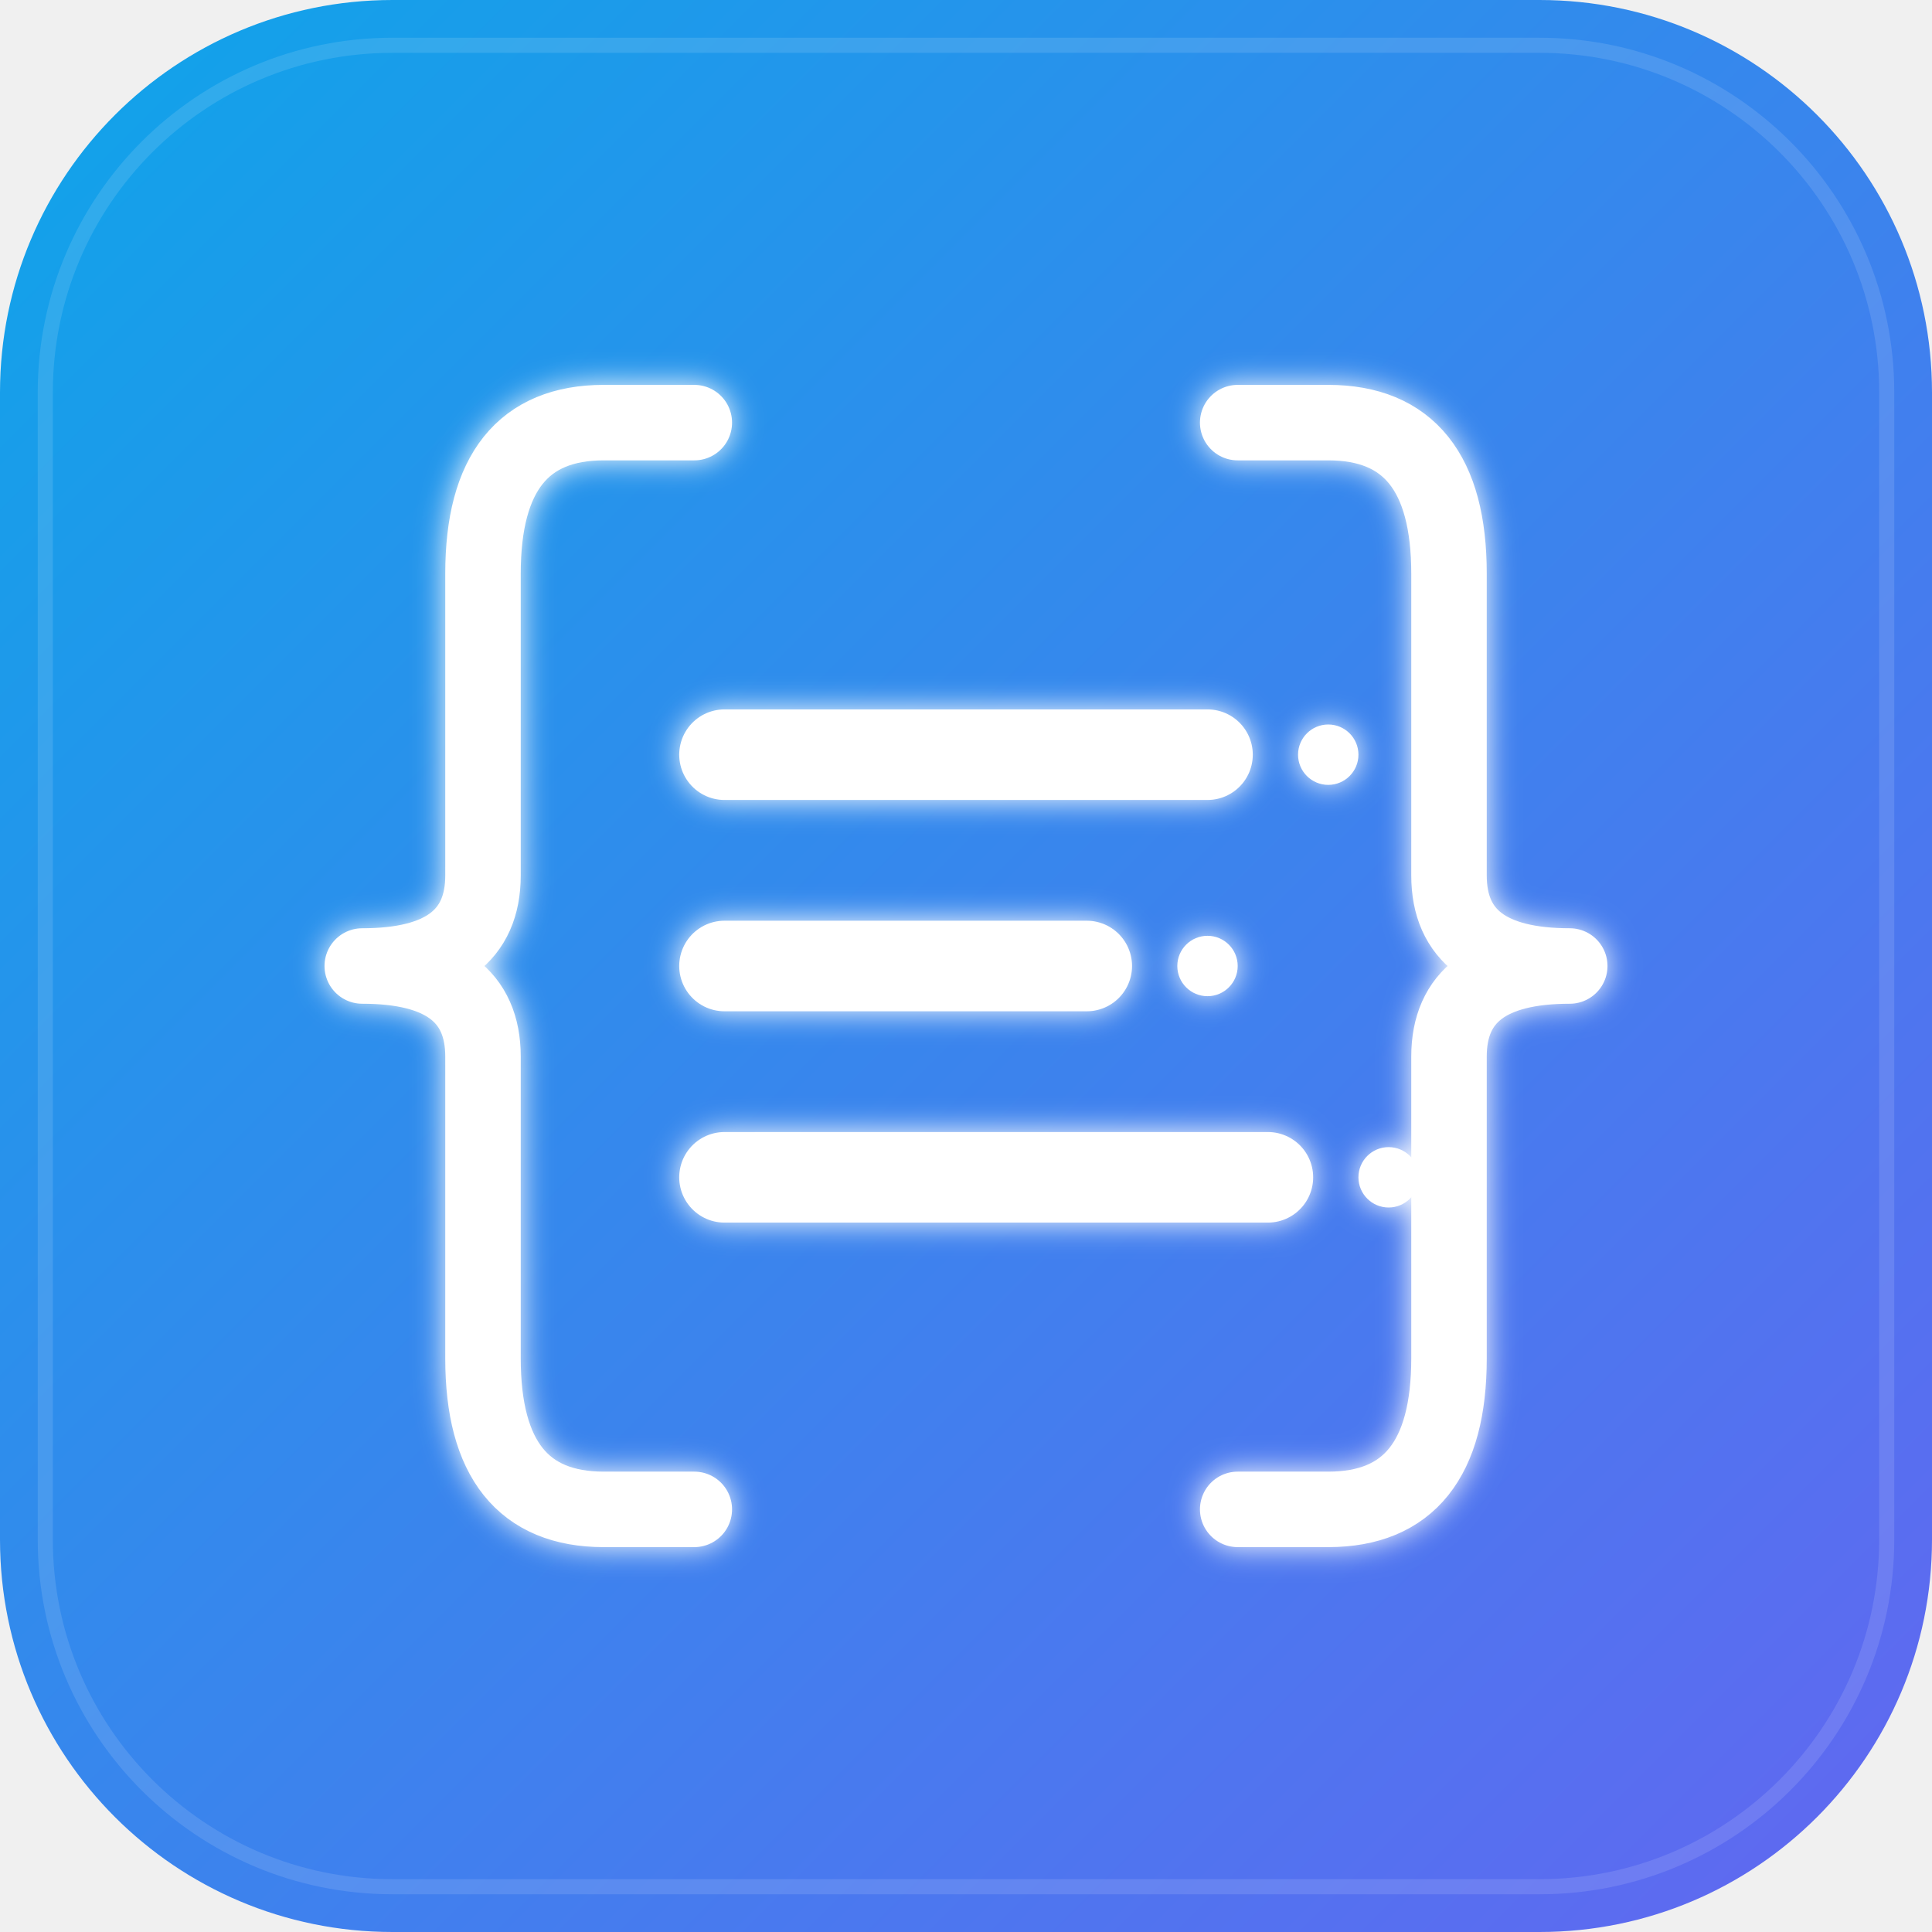
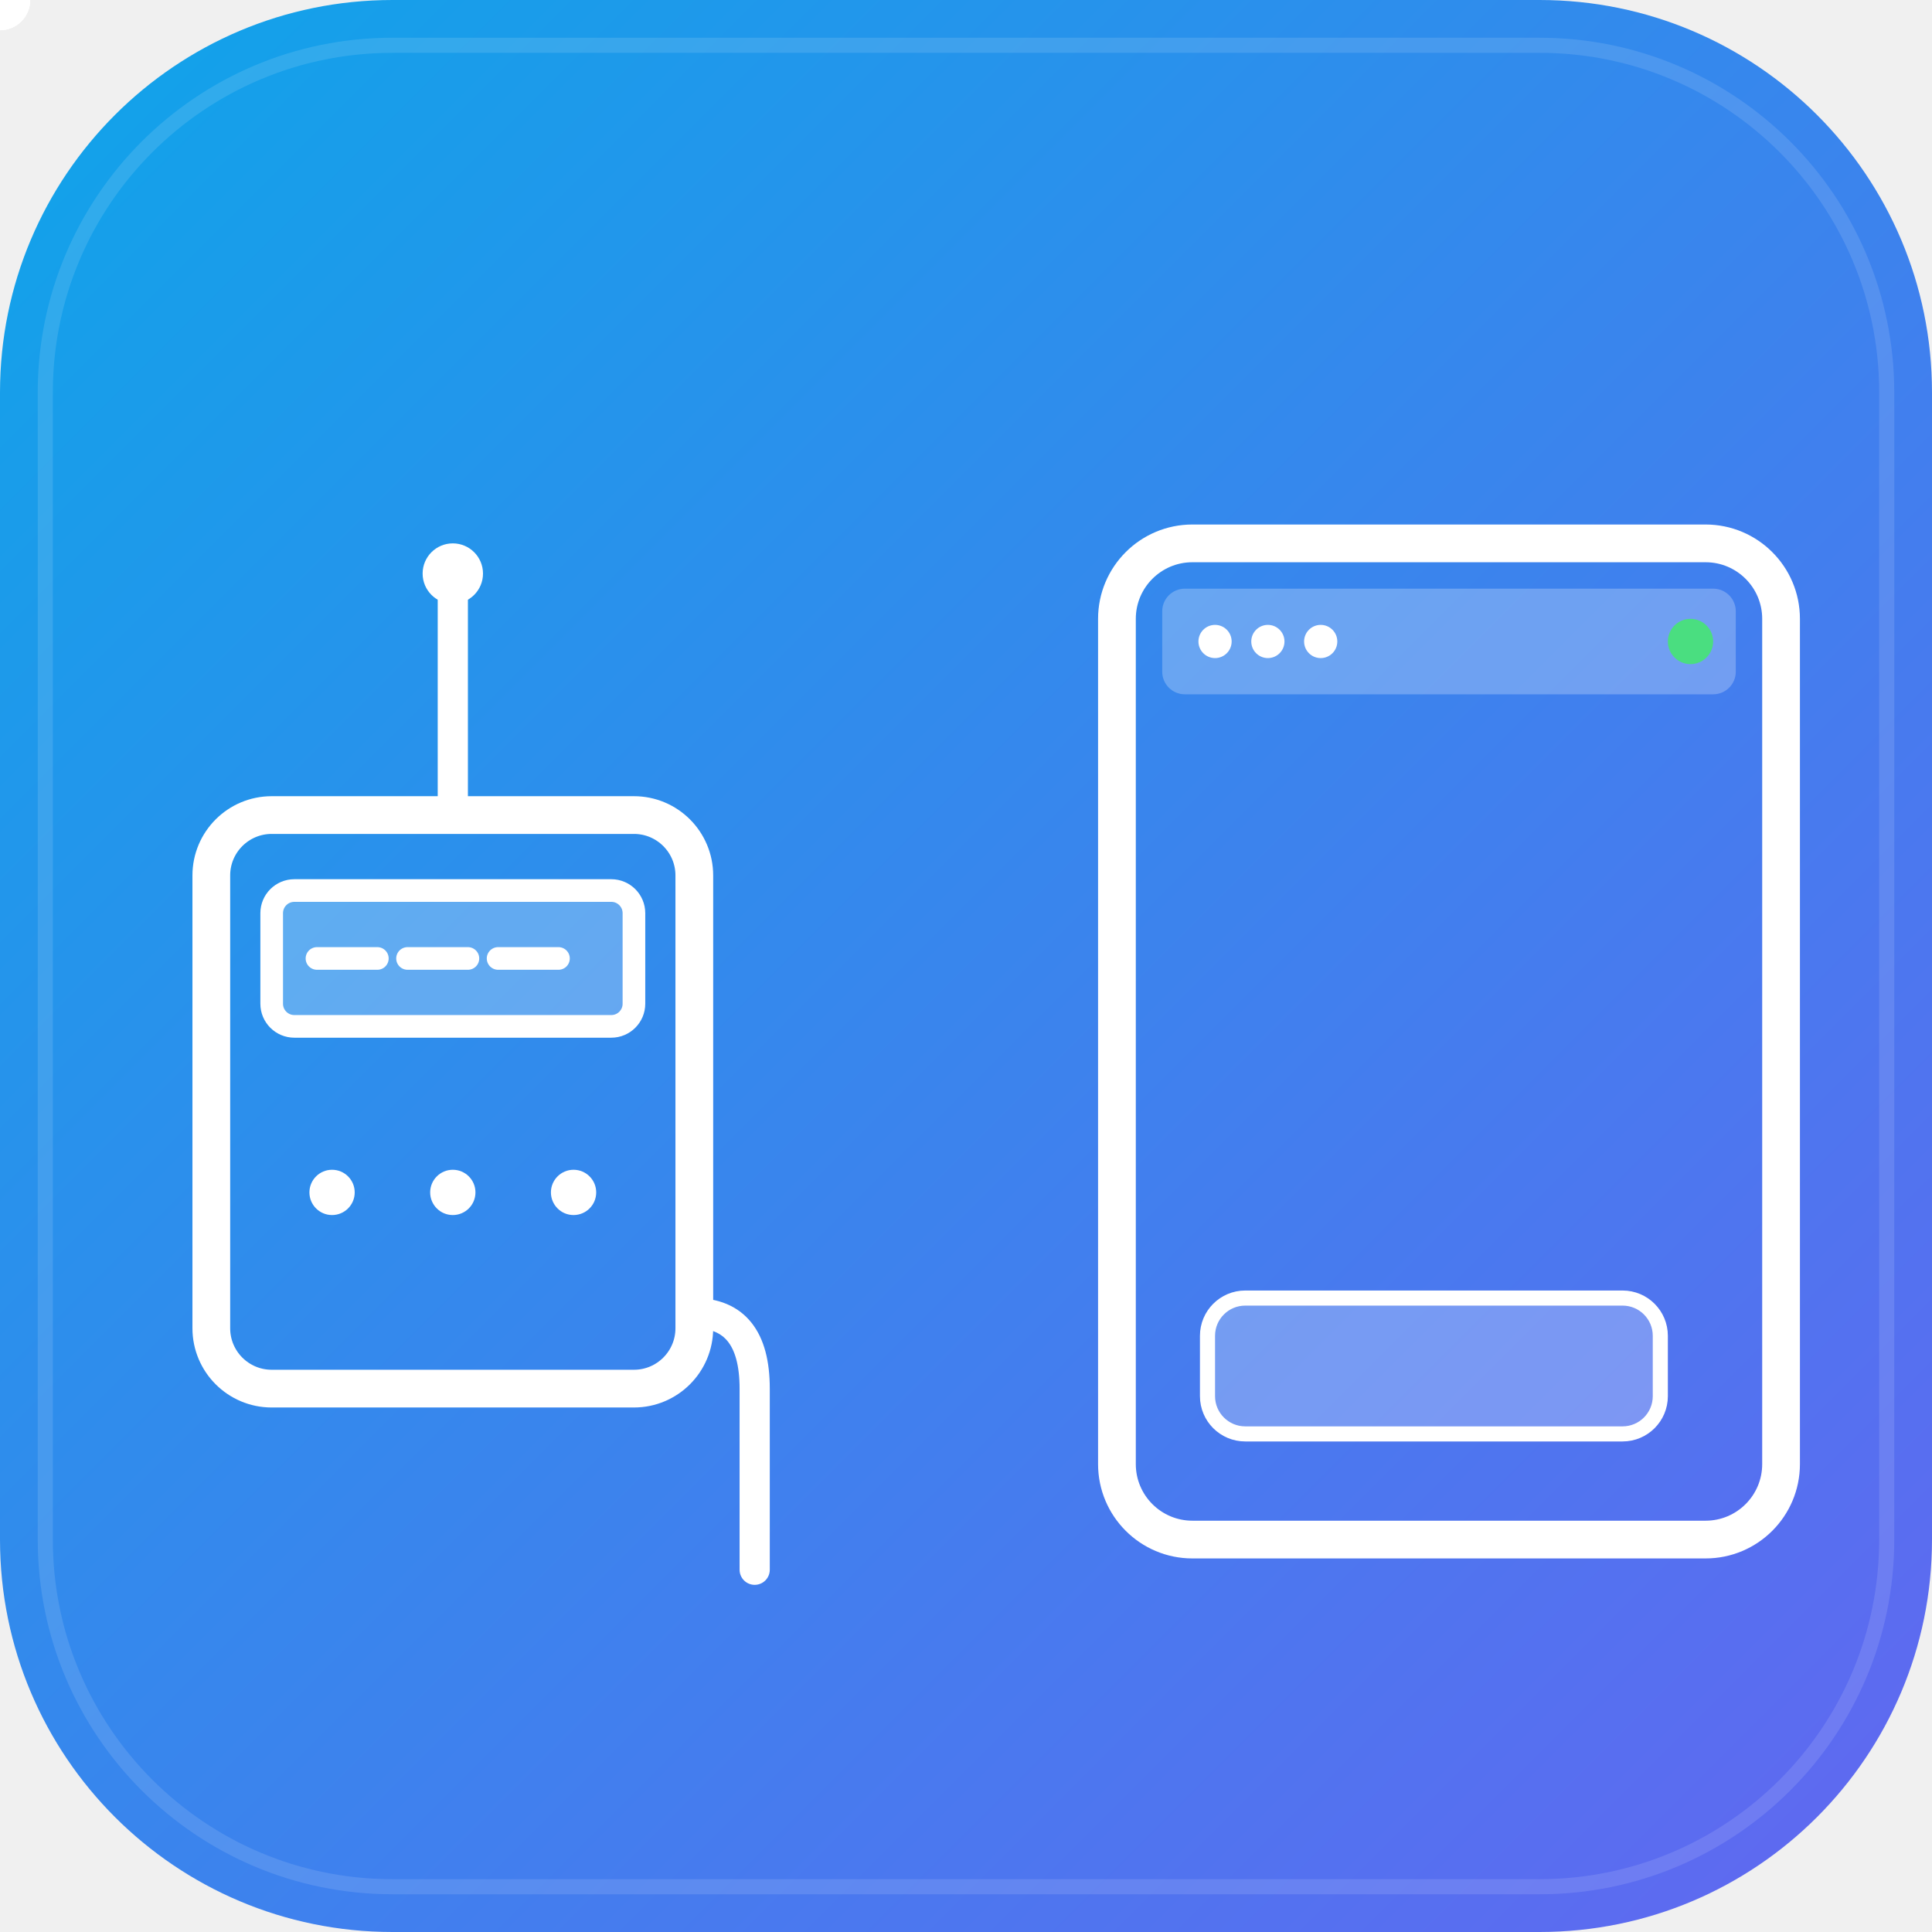
<svg xmlns="http://www.w3.org/2000/svg" viewBox="0 0 256 256" role="img" aria-label="Parse API Messages">
  <defs>
    <linearGradient id="bg" x1="0" y1="0" x2="1" y2="1">
      <stop offset="0%" stop-color="#0ea5e9" />
      <stop offset="100%" stop-color="#6366f1" />
    </linearGradient>
-     <filter id="glow" x="-20%" y="-20%" width="140%" height="140%">
-       <feGaussianBlur stdDeviation="2" result="blur" />
-       <feMerge>
-         <feMergeNode in="blur" />
-         <feMergeNode in="SourceGraphic" />
-       </feMerge>
-     </filter>
+     <path id="flow" d="M 92 128 Q 128 80 168 112" />
  </defs>
  <rect width="256" height="256" rx="52" fill="url(#bg)" />
  <rect x="6" y="6" width="244" height="244" rx="46" fill="none" stroke="rgba(255,255,255,0.12)" stroke-width="2" />
-   <g stroke="#ffffff" stroke-linecap="round" stroke-linejoin="round" fill="none" filter="url(#glow)">
-     <path d="M 92 56              L 80 56              Q 64 56 64 76              L 64 116              Q 64 128 48 128              Q 64 128 64 140              L 64 180              Q 64 200 80 200              L 92 200" stroke-width="10" />
-     <path d="M 164 56              L 176 56              Q 192 56 192 76              L 192 116              Q 192 128 208 128              Q 192 128 192 140              L 192 180              Q 192 200 176 200              L 164 200" stroke-width="10" />
-     <line x1="96" y1="100" x2="160" y2="100" stroke-width="12" />
-     <line x1="96" y1="128" x2="144" y2="128" stroke-width="12" />
-     <line x1="96" y1="156" x2="168" y2="156" stroke-width="12" />
-     <circle cx="176" cy="100" r="4" fill="#ffffff" stroke="none" />
-     <circle cx="160" cy="128" r="4" fill="#ffffff" stroke="none" />
-     <circle cx="184" cy="156" r="4" fill="#ffffff" stroke="none" />
+   <g stroke="#ffffff" stroke-linecap="round" stroke-linejoin="round" fill="none">
+     <rect x="28" y="108" width="64" height="76" rx="8" stroke-width="5" />
+     <rect x="36" y="118" width="48" height="18" rx="3" stroke-width="3" fill="rgba(255,255,255,0.25)" />
+     <g stroke-width="3">
+       <line x1="42" y1="127" x2="50" y2="127">
+         <animate attributeName="opacity" values="1;0.3;1" dur="1.8s" repeatCount="indefinite" />
+       </line>
+       <line x1="54" y1="127" x2="62" y2="127">
+         <animate attributeName="opacity" values="0.3;1;0.3" dur="1.8s" repeatCount="indefinite" />
+       </line>
+       <line x1="66" y1="127" x2="74" y2="127">
+         <animate attributeName="opacity" values="1;0.3;1" dur="1.8s" begin="0.3s" repeatCount="indefinite" />
+       </line>
+     </g>
+     <circle cx="44" cy="158" r="3" fill="#ffffff" stroke="none" />
+     <circle cx="60" cy="158" r="3" fill="#ffffff" stroke="none" />
+     <circle cx="76" cy="158" r="3" fill="#ffffff" stroke="none" />
+     <path d="M 92 174 Q 100 174 100 184 L 100 208" stroke-width="4" />
+     <line x1="60" y1="108" x2="60" y2="78" stroke-width="4" />
+     <circle cx="60" cy="76" r="4" fill="#ffffff" stroke="none" />
+   </g>
+   <g fill="none" stroke="#ffffff" stroke-linecap="round" stroke-width="3">
+     <path d="M 68 68 A 12 12 0 0 1 68 84" opacity="0">
+       <animate attributeName="opacity" values="0;1;0" dur="2s" repeatCount="indefinite" />
+     </path>
+     <path d="M 76 60 A 20 20 0 0 1 76 92" opacity="0">
+       <animate attributeName="opacity" values="0;1;0" dur="2s" begin="0.35s" repeatCount="indefinite" />
+     </path>
+     <path d="M 84 52 A 28 28 0 0 1 84 100" opacity="0">
+       <animate attributeName="opacity" values="0;0.8;0" dur="2s" begin="0.7s" repeatCount="indefinite" />
+     </path>
+   </g>
+   <g fill="#ffffff">
+     <circle r="4">
+       <animateMotion dur="2.4s" repeatCount="indefinite">
+         <mpath href="#flow" />
+       </animateMotion>
+       <animate attributeName="opacity" values="0;1;1;0" keyTimes="0;0.1;0.9;1" dur="2.4s" repeatCount="indefinite" />
+     </circle>
+     <circle r="4">
+       <animateMotion dur="2.4s" begin="0.8s" repeatCount="indefinite">
+         <mpath href="#flow" />
+       </animateMotion>
+       <animate attributeName="opacity" values="0;1;1;0" keyTimes="0;0.1;0.9;1" dur="2.4s" begin="0.8s" repeatCount="indefinite" />
+     </circle>
+     <circle r="4">
+       <animateMotion dur="2.4s" begin="1.6s" repeatCount="indefinite">
+         <mpath href="#flow" />
+       </animateMotion>
+       <animate attributeName="opacity" values="0;1;1;0" keyTimes="0;0.1;0.9;1" dur="2.4s" begin="1.6s" repeatCount="indefinite" />
+     </circle>
+   </g>
+   <g>
+     <rect x="148" y="72" width="88" height="132" rx="10" fill="none" stroke="#ffffff" stroke-width="5" />
+     <rect x="154" y="78" width="76" height="14" rx="3" fill="rgba(255,255,255,0.25)" />
+     <circle cx="161" cy="85" r="2.2" fill="#ffffff" />
+     <circle cx="168" cy="85" r="2.2" fill="#ffffff" />
+     <circle cx="175" cy="85" r="2.2" fill="#ffffff" />
+     <circle cx="224" cy="85" r="3" fill="#4ade80">
+       <animate attributeName="opacity" values="1;0.35;1" dur="1.4s" repeatCount="indefinite" />
+     </circle>
+     <g stroke="#ffffff" stroke-width="5" stroke-linecap="round">
+       <line x1="160" y1="110" x2="220" y2="110" opacity="0">
+         <animate attributeName="opacity" values="0;0;1;1;0" keyTimes="0;0.1;0.2;0.9;1" dur="2.4s" repeatCount="indefinite" />
+       </line>
+       <line x1="160" y1="128" x2="210" y2="128" opacity="0">
+         <animate attributeName="opacity" values="0;0;1;1;0" keyTimes="0;0.1;0.2;0.9;1" dur="2.4s" begin="0.8s" repeatCount="indefinite" />
+       </line>
+       <line x1="160" y1="146" x2="224" y2="146" opacity="0">
+         <animate attributeName="opacity" values="0;0;1;1;0" keyTimes="0;0.1;0.2;0.9;1" dur="2.4s" begin="1.6s" repeatCount="indefinite" />
+       </line>
+     </g>
+     <g fill="#ffffff">
+       <circle cx="226" cy="110" r="2.5" opacity="0">
+         <animate attributeName="opacity" values="0;0;1;1;0" keyTimes="0;0.12;0.22;0.9;1" dur="2.4s" repeatCount="indefinite" />
+       </circle>
+       <circle cx="216" cy="128" r="2.5" opacity="0">
+         <animate attributeName="opacity" values="0;0;1;1;0" keyTimes="0;0.12;0.22;0.9;1" dur="2.4s" begin="0.8s" repeatCount="indefinite" />
+       </circle>
+       <circle cx="230" cy="146" r="2.5" opacity="0">
+         <animate attributeName="opacity" values="0;0;1;1;0" keyTimes="0;0.12;0.22;0.9;1" dur="2.4s" begin="1.6s" repeatCount="indefinite" />
+       </circle>
+     </g>
+     <rect x="160" y="172" width="60" height="18" rx="5" fill="rgba(255,255,255,0.25)" stroke="#ffffff" stroke-width="2" />
  </g>
</svg>
